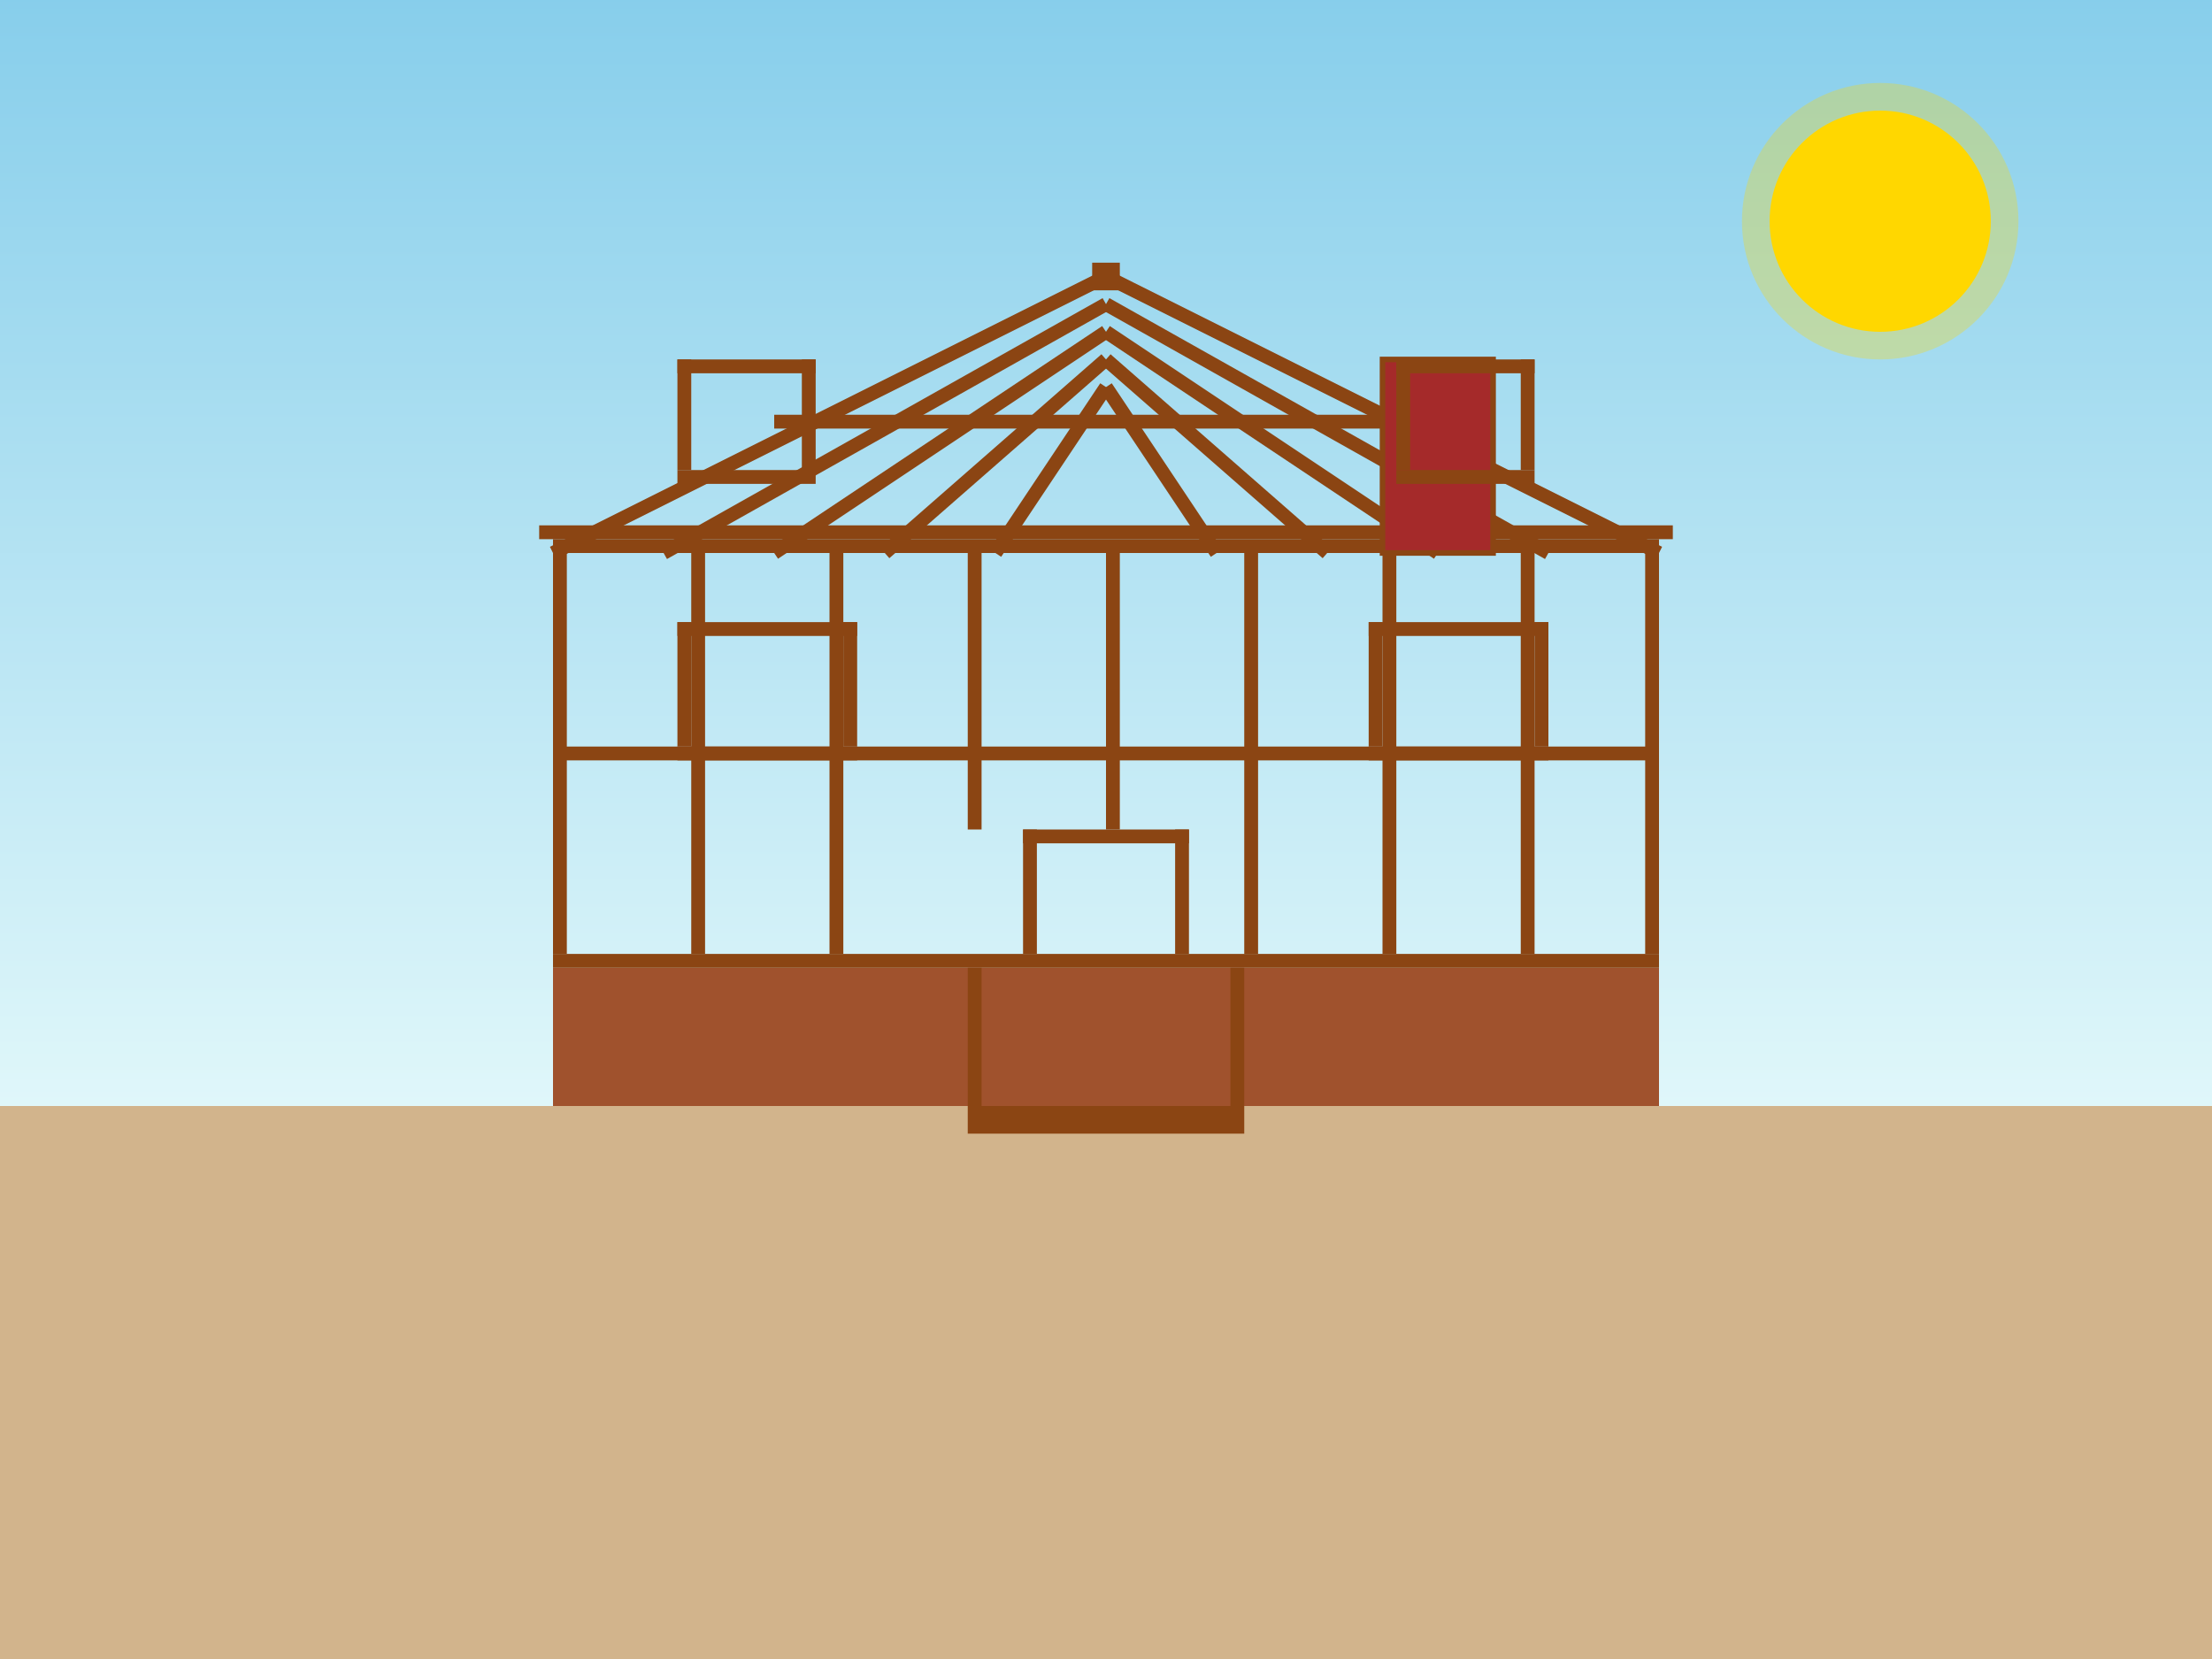
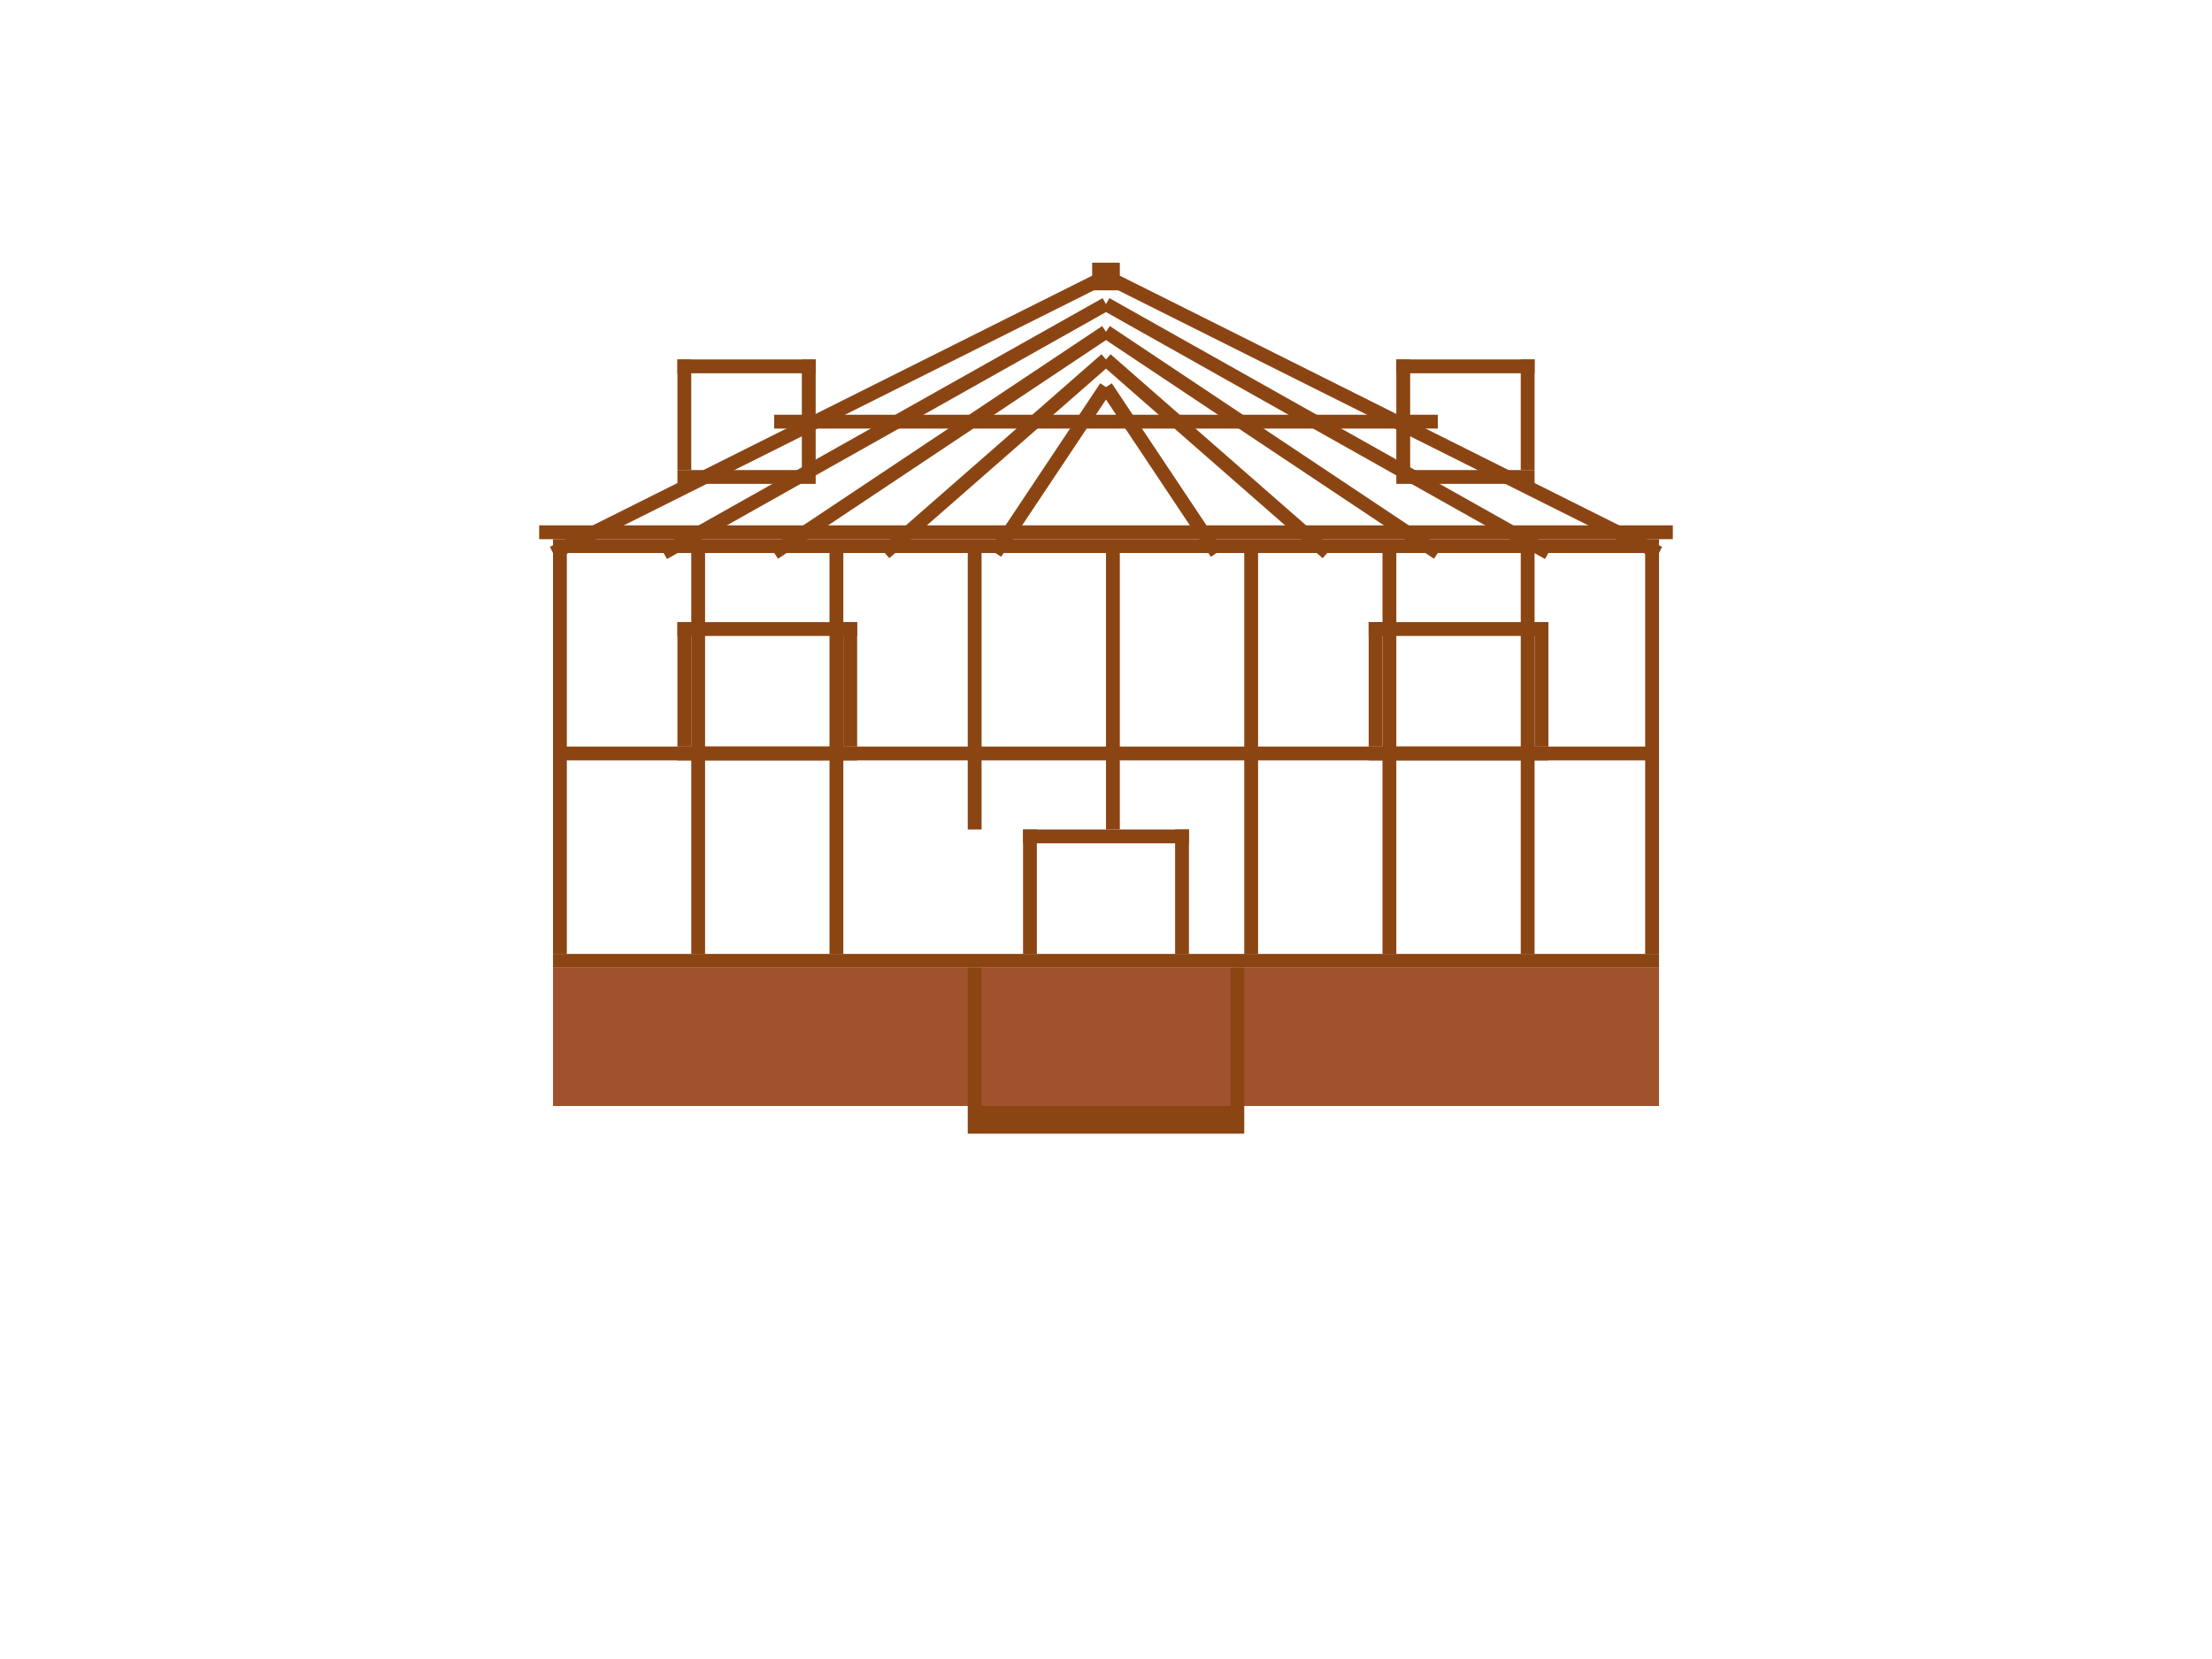
<svg xmlns="http://www.w3.org/2000/svg" viewBox="0 0 800 600">
-   <linearGradient id="sky-gradient" x1="0%" y1="0%" x2="0%" y2="100%">
-     <stop offset="0%" style="stop-color:#87CEEB" />
-     <stop offset="100%" style="stop-color:#E0F7FA" />
-   </linearGradient>
-   <rect width="800" height="400" fill="url(#sky-gradient)" />
-   <circle cx="680" cy="80" r="40" fill="#FFD700" />
-   <circle cx="680" cy="80" r="50" fill="#FFD700" opacity="0.3" />
-   <rect y="400" width="800" height="200" fill="#D2B48C" />
  <g id="house-structure-frame">
    <rect x="200" y="350" width="400" height="50" fill="#A0522D" />
    <rect x="200" y="345" width="400" height="5" fill="#8B4513" />
    <rect x="200" y="195" width="400" height="5" fill="#8B4513" />
    <rect x="195" y="190" width="410" height="5" fill="#8B4513" />
    <rect x="200" y="200" width="5" height="145" fill="#8B4513" />
    <rect x="250" y="200" width="5" height="145" fill="#8B4513" />
    <rect x="300" y="200" width="5" height="145" fill="#8B4513" />
    <rect x="350" y="200" width="5" height="100" fill="#8B4513" />
    <rect x="400" y="200" width="5" height="100" fill="#8B4513" />
    <rect x="450" y="200" width="5" height="145" fill="#8B4513" />
    <rect x="500" y="200" width="5" height="145" fill="#8B4513" />
    <rect x="550" y="200" width="5" height="145" fill="#8B4513" />
    <rect x="595" y="200" width="5" height="145" fill="#8B4513" />
    <rect x="200" y="270" width="400" height="5" fill="#8B4513" />
    <rect x="245" y="225" width="5" height="45" fill="#8B4513" />
    <rect x="305" y="225" width="5" height="45" fill="#8B4513" />
    <rect x="245" y="225" width="65" height="5" fill="#8B4513" />
    <rect x="245" y="270" width="65" height="5" fill="#8B4513" />
    <rect x="495" y="225" width="5" height="45" fill="#8B4513" />
    <rect x="555" y="225" width="5" height="45" fill="#8B4513" />
    <rect x="495" y="225" width="65" height="5" fill="#8B4513" />
    <rect x="495" y="270" width="65" height="5" fill="#8B4513" />
    <rect x="370" y="300" width="5" height="45" fill="#8B4513" />
    <rect x="425" y="300" width="5" height="45" fill="#8B4513" />
    <rect x="370" y="300" width="60" height="5" fill="#8B4513" />
    <rect x="395" y="95" width="10" height="10" fill="#8B4513" />
    <g id="rafters" stroke="#8B4513" stroke-width="5" fill="none">
      <line x1="200" y1="200" x2="400" y2="100" />
      <line x1="240" y1="200" x2="400" y2="110" />
      <line x1="280" y1="200" x2="400" y2="120" />
      <line x1="320" y1="200" x2="400" y2="130" />
      <line x1="360" y1="200" x2="400" y2="140" />
      <line x1="600" y1="200" x2="400" y2="100" />
      <line x1="560" y1="200" x2="400" y2="110" />
      <line x1="520" y1="200" x2="400" y2="120" />
      <line x1="480" y1="200" x2="400" y2="130" />
      <line x1="440" y1="200" x2="400" y2="140" />
    </g>
    <rect x="280" y="150" width="240" height="5" fill="#8B4513" />
-     <rect x="500" y="130" width="40" height="70" fill="#A52A2A" stroke="#8B4513" stroke-width="2" />
    <rect x="245" y="130" width="5" height="40" fill="#8B4513" />
    <rect x="290" y="130" width="5" height="40" fill="#8B4513" />
    <rect x="245" y="130" width="50" height="5" fill="#8B4513" />
    <rect x="245" y="170" width="50" height="5" fill="#8B4513" />
    <rect x="505" y="130" width="5" height="40" fill="#8B4513" />
    <rect x="550" y="130" width="5" height="40" fill="#8B4513" />
    <rect x="505" y="130" width="50" height="5" fill="#8B4513" />
    <rect x="505" y="170" width="50" height="5" fill="#8B4513" />
    <rect x="350" y="400" width="100" height="10" fill="#8B4513" />
    <rect x="350" y="350" width="5" height="50" fill="#8B4513" />
    <rect x="445" y="350" width="5" height="50" fill="#8B4513" />
  </g>
</svg>
